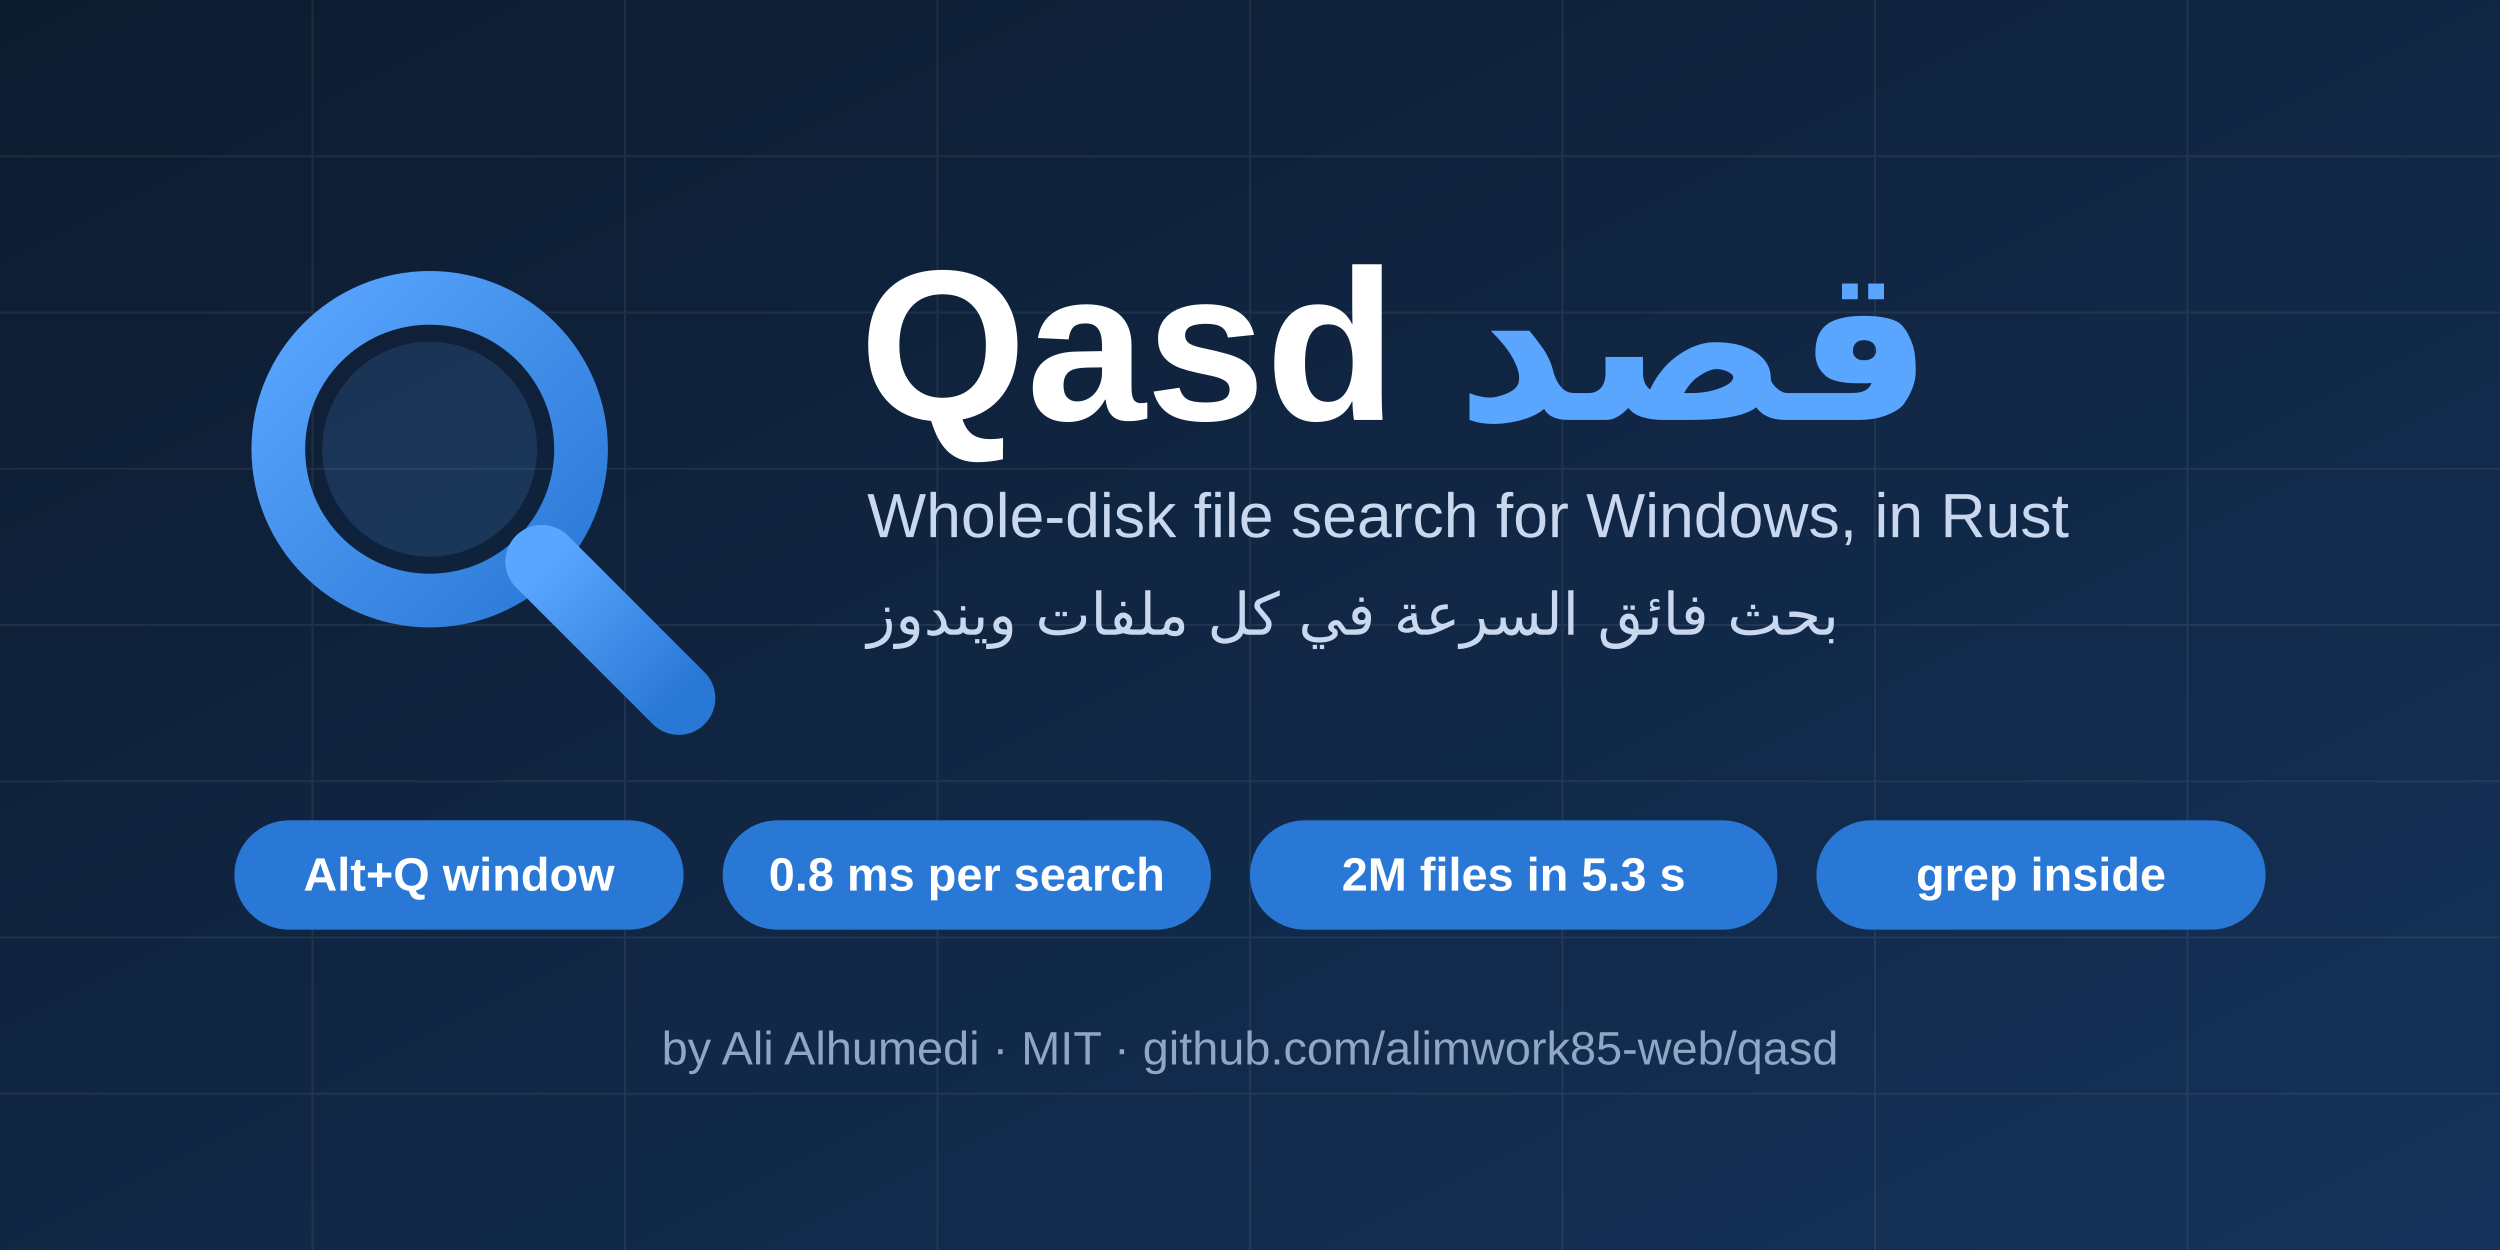
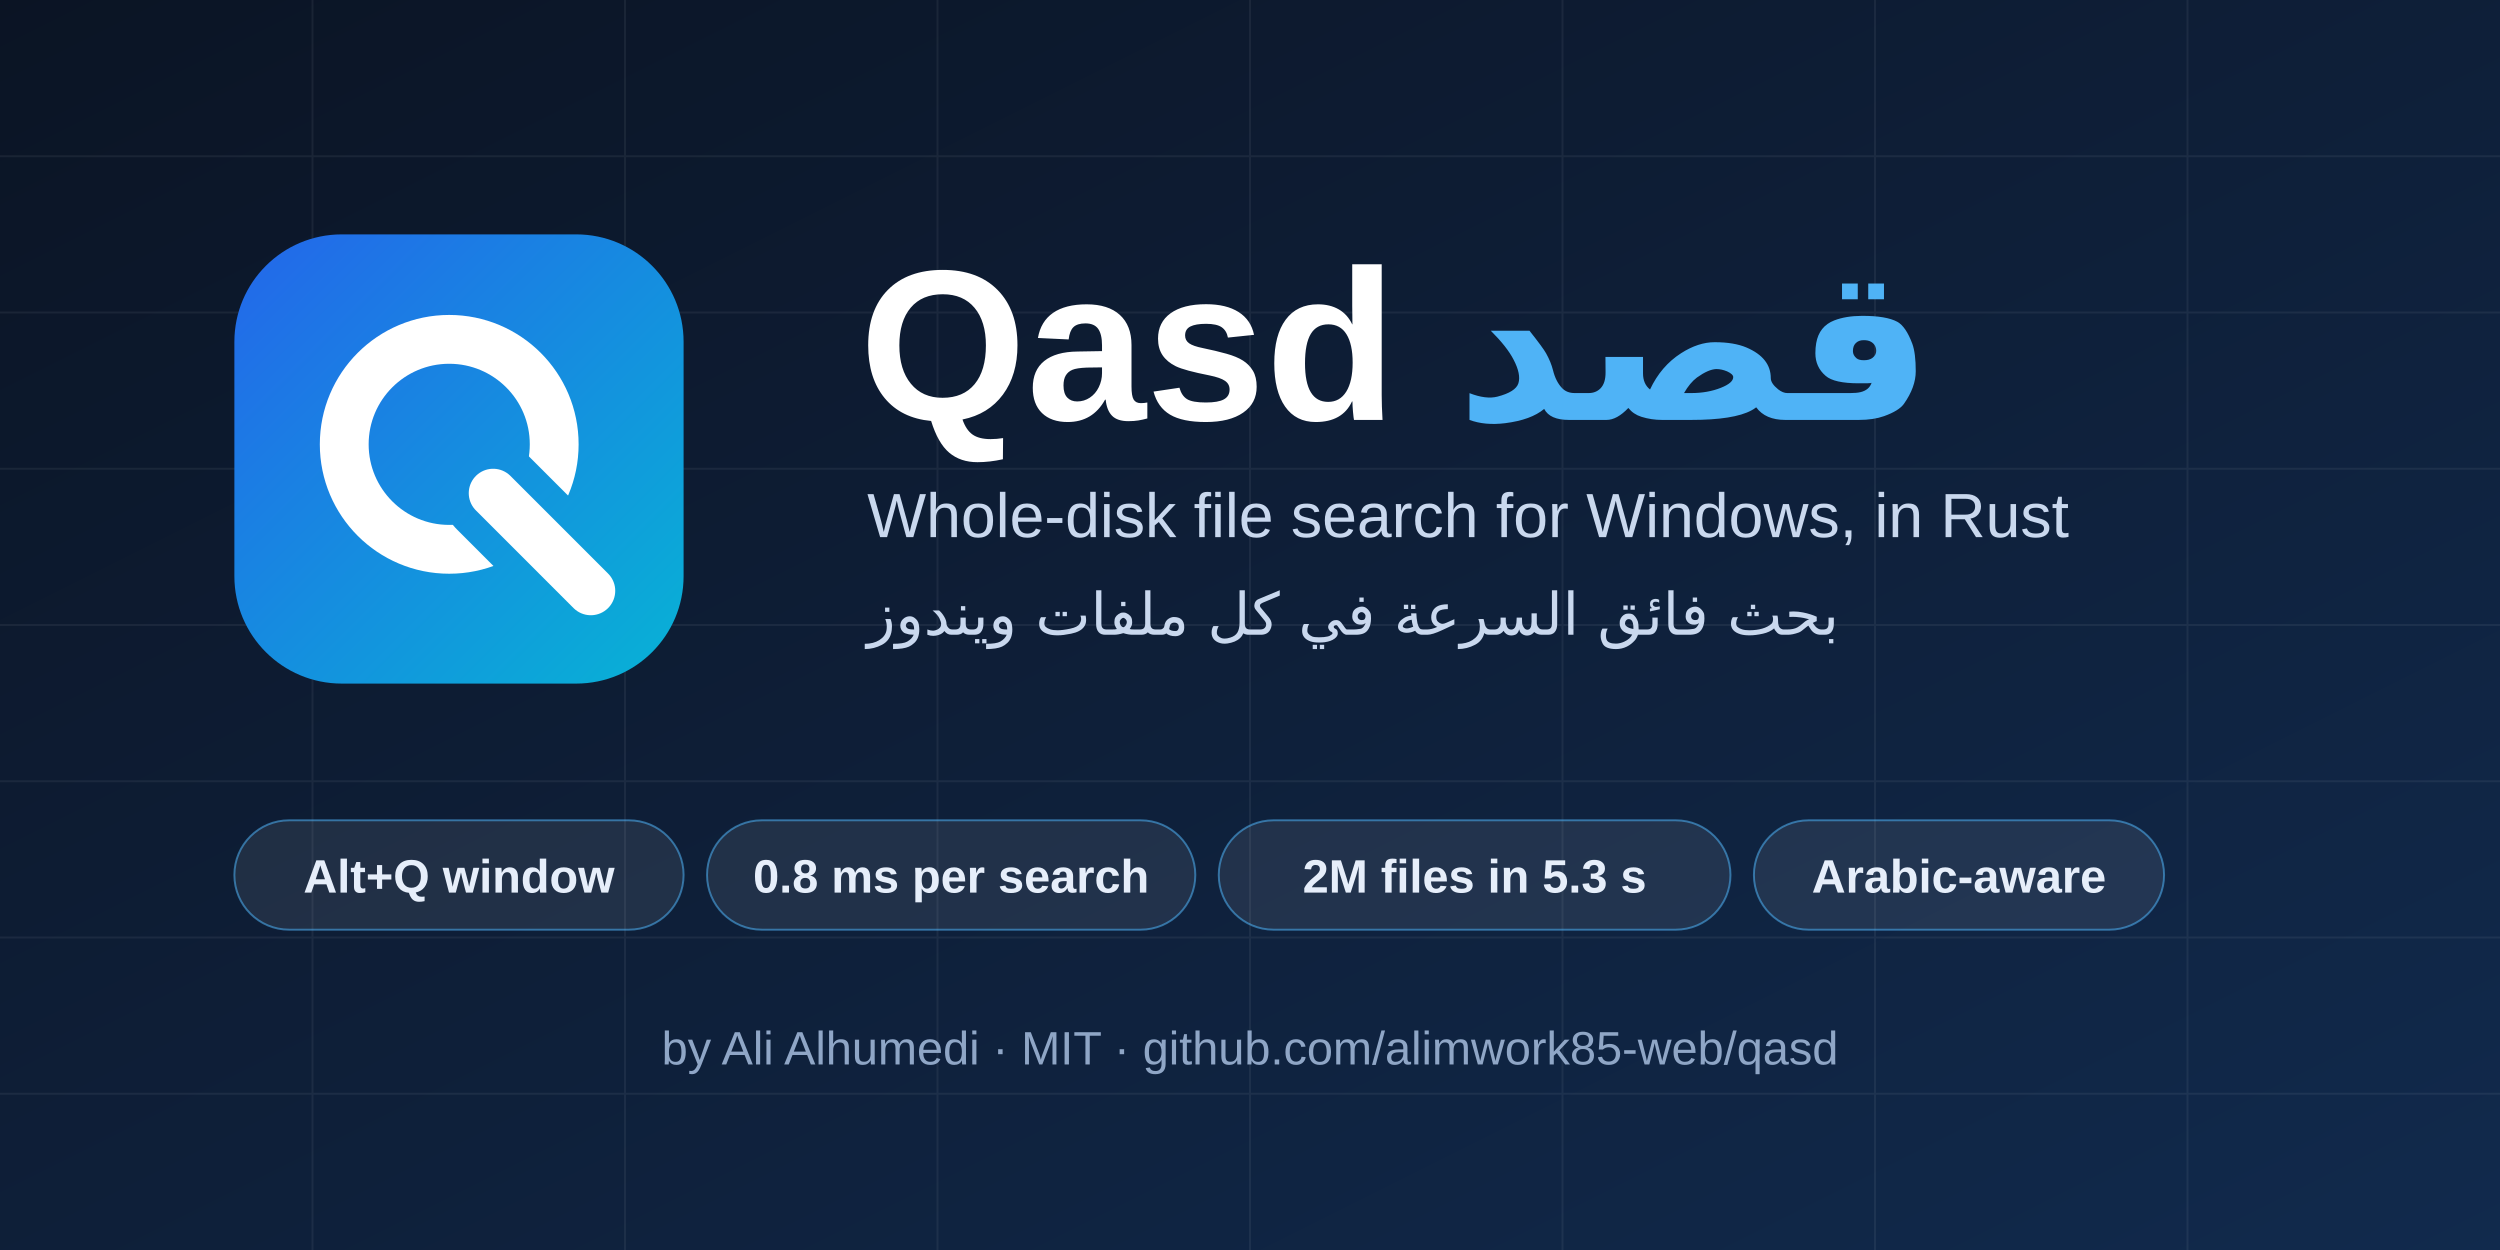
<svg xmlns="http://www.w3.org/2000/svg" width="1280" height="640" viewBox="0 0 1280 640">
  <defs>
    <linearGradient id="bg" x1="0" y1="0" x2="1" y2="1">
-       <stop offset="0" stop-color="#0d1b2e" />
-       <stop offset="1" stop-color="#14325a" />
+       <stop offset="0" stop-color="#0b1424" />
+       <stop offset="1" stop-color="#112a4d" />
    </linearGradient>
-     <linearGradient id="lens" x1="0" y1="0" x2="1" y2="1">
-       <stop offset="0" stop-color="#5aa6ff" />
-       <stop offset="1" stop-color="#2a78d6" />
+     <linearGradient id="tile" gradientUnits="userSpaceOnUse" x1="0" y1="0" x2="200" y2="200">
+       <stop offset="0" stop-color="#2563eb" />
+       <stop offset="1" stop-color="#06b6d4" />
    </linearGradient>
  </defs>
  <rect width="1280" height="640" fill="url(#bg)" />
-   <g opacity="0.07" stroke="#ffffff" stroke-width="1">
+   <g opacity="0.06" stroke="#ffffff" stroke-width="1">
    <path d="M0 80H1280M0 160H1280M0 240H1280M0 320H1280M0 400H1280M0 480H1280M0 560H1280M160 0V640M320 0V640M480 0V640M640 0V640M800 0V640M960 0V640M1120 0V640" />
  </g>
-   <g transform="translate(120 130) scale(1.25)">
-     <circle cx="80" cy="80" r="62" fill="none" stroke="url(#lens)" stroke-width="22" />
-     <circle cx="80" cy="80" r="44" fill="#5aa6ff" opacity="0.15" />
-     <path d="M126 126 L182 182" stroke="url(#lens)" stroke-width="30" stroke-linecap="round" />
+   <g transform="translate(110 110) scale(1.25)">
+     <rect x="8" y="8" width="184" height="184" rx="44" fill="url(#tile)" />
+     <circle cx="96" cy="94" r="43" fill="none" stroke="#ffffff" stroke-width="20" />
+     <path d="M114 114 L154 154" stroke="url(#tile)" stroke-width="42" stroke-linecap="round" />
+     <path d="M114 114 L154 154" stroke="#ffffff" stroke-width="20" stroke-linecap="round" />
  </g>
-   <g font-family="Segoe UI, Tahoma, Arial, sans-serif" fill="#ffffff">
-     <text x="440" y="215" font-size="110" font-weight="700">Qasd <tspan fill="#5aa6ff">قصد</tspan>
+   <g font-family="Segoe UI Variable Display, Segoe UI, Tahoma, Arial, sans-serif" fill="#ffffff">
+     <text x="440" y="215" font-size="110" font-weight="700">Qasd <tspan fill="#4fb3f6">قصد</tspan>
    </text>
    <text x="444" y="275" font-size="32" fill="#c9d8ee">Whole-disk file search for Windows, in Rust</text>
    <text x="444" y="325" font-size="30" fill="#c9d8ee">بحث فائق السرعة في كل ملفات ويندوز</text>
    <g font-size="24" font-weight="600">
-       <rect x="120" y="420" width="230" height="56" rx="28" fill="#2a78d6" />
-       <text x="235" y="456" text-anchor="middle">Alt+Q window</text>
-       <rect x="370" y="420" width="250" height="56" rx="28" fill="#2a78d6" />
-       <text x="495" y="456" text-anchor="middle">0.8 ms per search</text>
-       <rect x="640" y="420" width="270" height="56" rx="28" fill="#2a78d6" />
-       <text x="775" y="456" text-anchor="middle">2M files in 5.3 s</text>
-       <rect x="930" y="420" width="230" height="56" rx="28" fill="#2a78d6" />
-       <text x="1045" y="456" text-anchor="middle">grep inside</text>
+       <rect x="120" y="420" width="230" height="56" rx="28" fill="#ffffff" fill-opacity="0.08" stroke="#4fb3f6" stroke-opacity="0.55" />
+       <text x="235" y="457" text-anchor="middle" fill="#e6eefa">Alt+Q window</text>
+       <rect x="362" y="420" width="250" height="56" rx="28" fill="#ffffff" fill-opacity="0.08" stroke="#4fb3f6" stroke-opacity="0.55" />
+       <text x="487" y="457" text-anchor="middle" fill="#e6eefa">0.8 ms per search</text>
+       <rect x="624" y="420" width="262" height="56" rx="28" fill="#ffffff" fill-opacity="0.08" stroke="#4fb3f6" stroke-opacity="0.55" />
+       <text x="755" y="457" text-anchor="middle" fill="#e6eefa">2M files in 5.3 s</text>
+       <rect x="898" y="420" width="210" height="56" rx="28" fill="#ffffff" fill-opacity="0.08" stroke="#4fb3f6" stroke-opacity="0.55" />
+       <text x="1003" y="457" text-anchor="middle" fill="#e6eefa">Arabic-aware</text>
    </g>
    <text x="640" y="545" font-size="24" fill="#8fa6c6" text-anchor="middle">by Ali Alhumedi  ·  MIT  ·  github.com/alimwork85-web/qasd</text>
  </g>
</svg>
